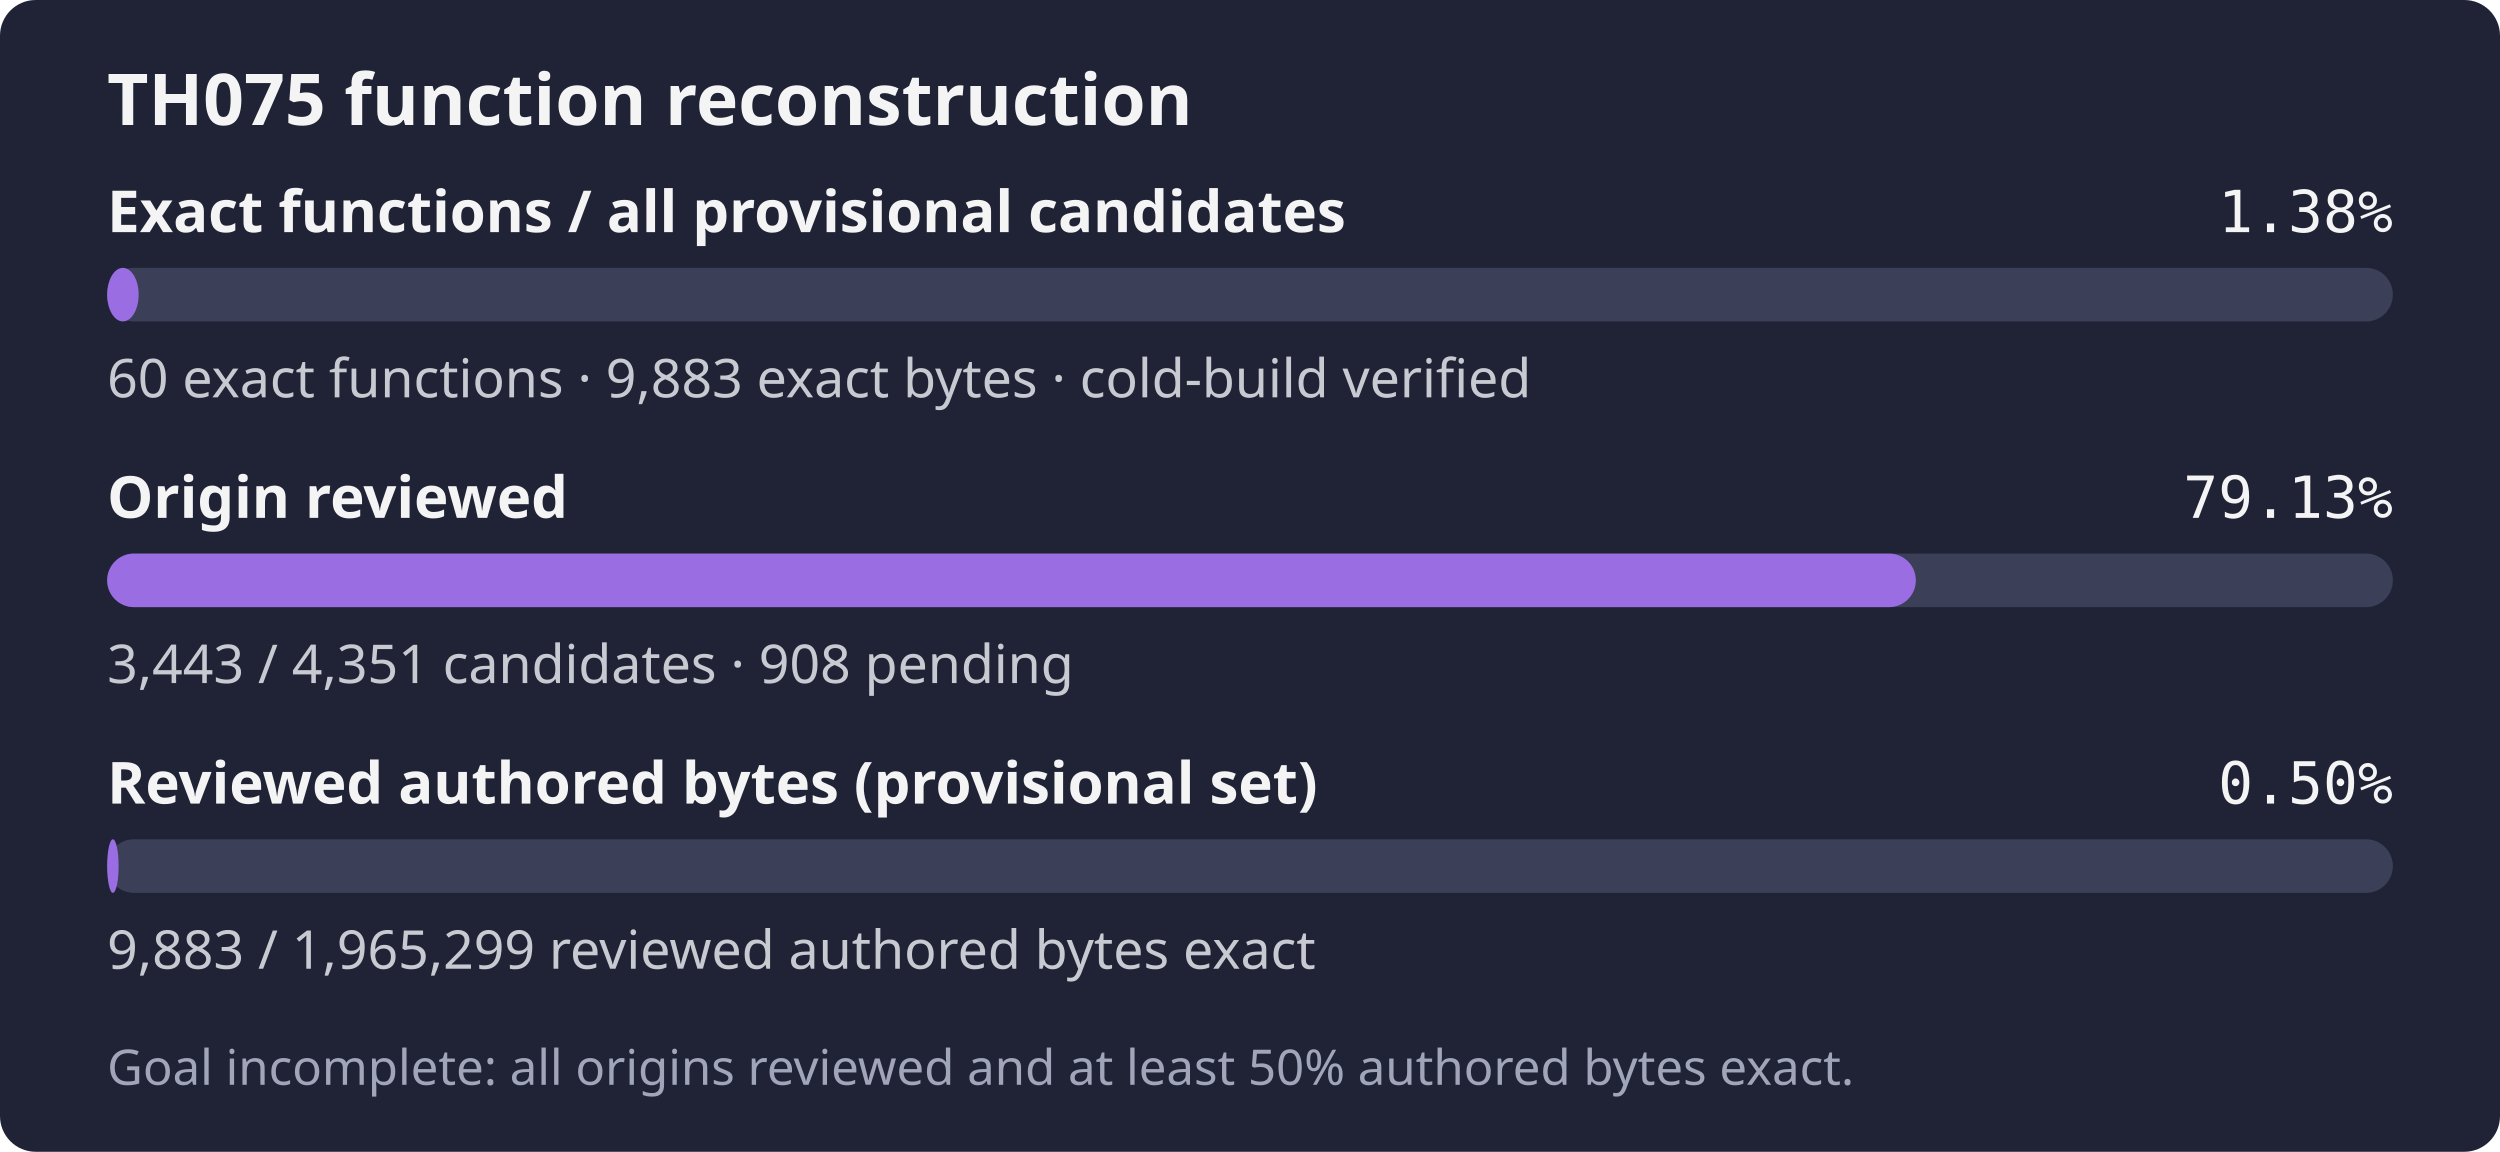
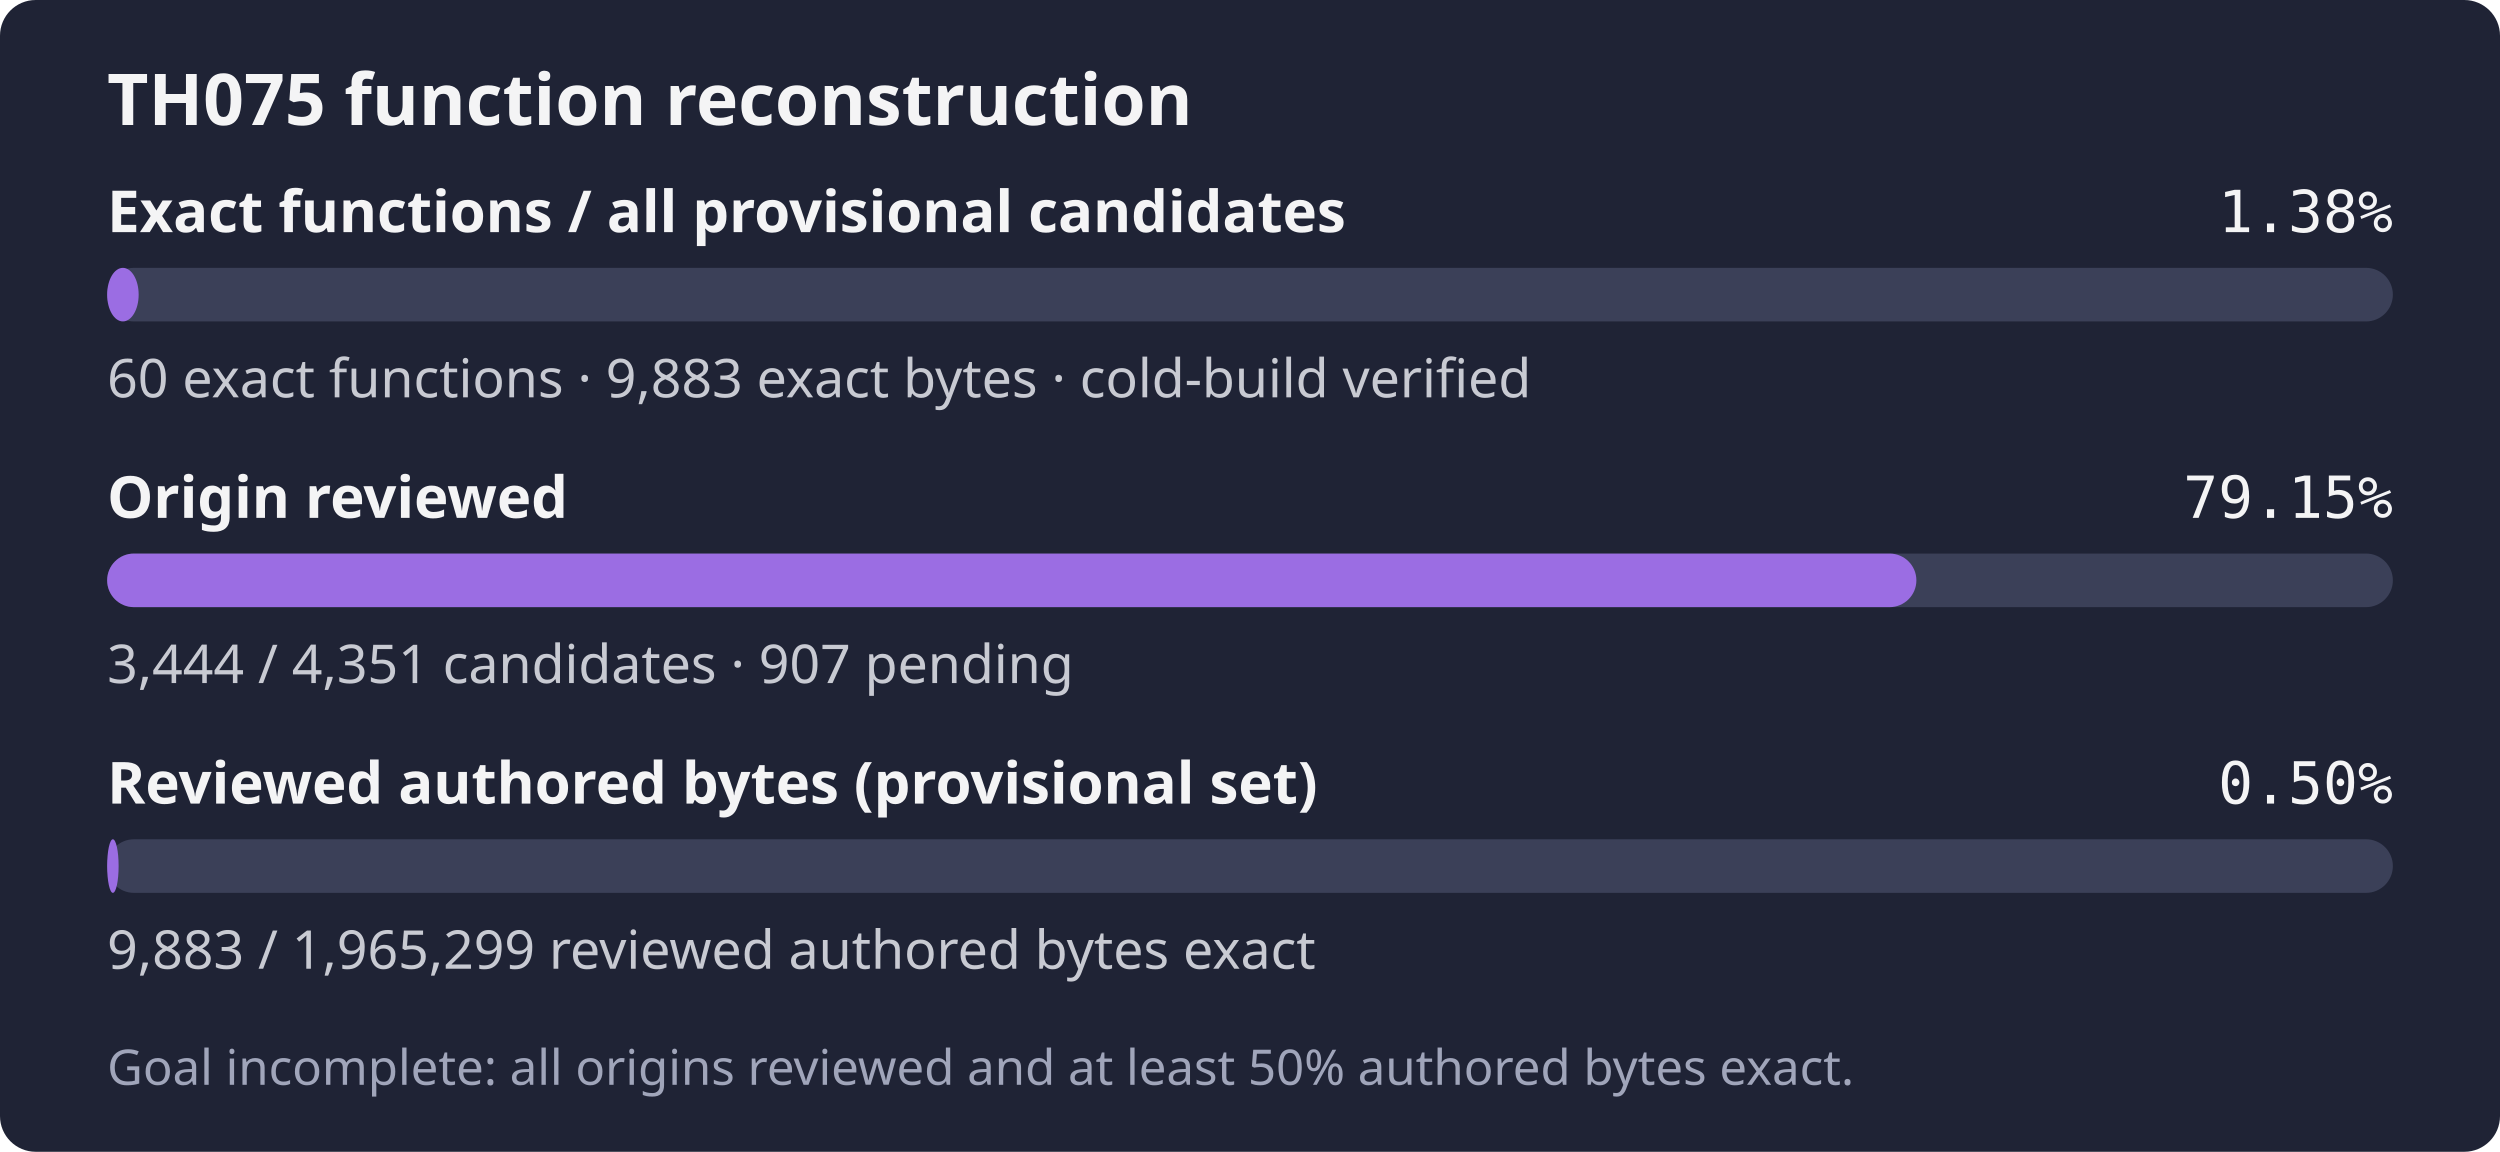
- <svg xmlns="http://www.w3.org/2000/svg" width="560" height="258" role="img" aria-label="TH075: 60 exact functions, 9,883 exact bytes; 3,443 of 4,351 candidates reviewed; Goal incomplete: all origins reviewed and at least 50% authored bytes exact.">
+ <svg xmlns="http://www.w3.org/2000/svg" width="560" height="258" role="img" aria-label="TH075: 60 exact functions, 9,883 exact bytes; 3,444 of 4,351 candidates reviewed; Goal incomplete: all origins reviewed and at least 50% authored bytes exact.">
  <rect width="560" height="258" rx="8" fill="#1f2335" />
  <text x="24" y="28" fill="#f4f4f5" font-family="sans-serif" font-size="16" font-weight="600">TH075 function reconstruction</text>
  <text x="24" y="52" fill="#f4f4f5" font-family="sans-serif" font-size="13" font-weight="600">Exact functions / all provisional candidates</text>
  <text x="536" y="52" fill="#f4f4f5" text-anchor="end" font-family="monospace" font-size="13">1.38%</text>
  <rect x="24" y="60" width="512" height="12" rx="6" fill="#3b4058" />
  <rect x="24" y="60" width="7.06" height="12" rx="6" fill="#9b6de3" />
  <text x="24" y="89" fill="#c8cad2" font-family="sans-serif" font-size="12">60 exact functions · 9,883 exact bytes · cold-build verified</text>
  <text x="24" y="116" fill="#f4f4f5" font-family="sans-serif" font-size="13" font-weight="600">Origin reviewed</text>
-   <text x="536" y="116" fill="#f4f4f5" text-anchor="end" font-family="monospace" font-size="13">79.13%</text>
+   <text x="536" y="116" fill="#f4f4f5" text-anchor="end" font-family="monospace" font-size="13">79.15%</text>
  <rect x="24" y="124" width="512" height="12" rx="6" fill="#3b4058" />
-   <rect x="24" y="124" width="405.15" height="12" rx="6" fill="#9b6de3" />
-   <text x="24" y="153" fill="#c8cad2" font-family="sans-serif" font-size="12">3,443 / 4,351 candidates · 908 pending</text>
+   <rect x="24" y="124" width="405.27" height="12" rx="6" fill="#9b6de3" />
+   <text x="24" y="153" fill="#c8cad2" font-family="sans-serif" font-size="12">3,444 / 4,351 candidates · 907 pending</text>
  <text x="24" y="180" fill="#f4f4f5" font-family="sans-serif" font-size="13" font-weight="600">Reviewed authored bytes (provisional set)</text>
  <text x="536" y="180" fill="#f4f4f5" text-anchor="end" font-family="monospace" font-size="13">0.50%</text>
  <rect x="24" y="188" width="512" height="12" rx="6" fill="#3b4058" />
  <rect x="24" y="188" width="2.57" height="12" rx="6" fill="#9b6de3" />
  <text x="24" y="217" fill="#c8cad2" font-family="sans-serif" font-size="12">9,883 / 1,965,299 reviewed authored bytes exact</text>
  <text x="24" y="243" fill="#a0a5ba" font-family="sans-serif" font-size="11">Goal incomplete: all origins reviewed and at least 50% authored bytes exact.</text>
</svg>
